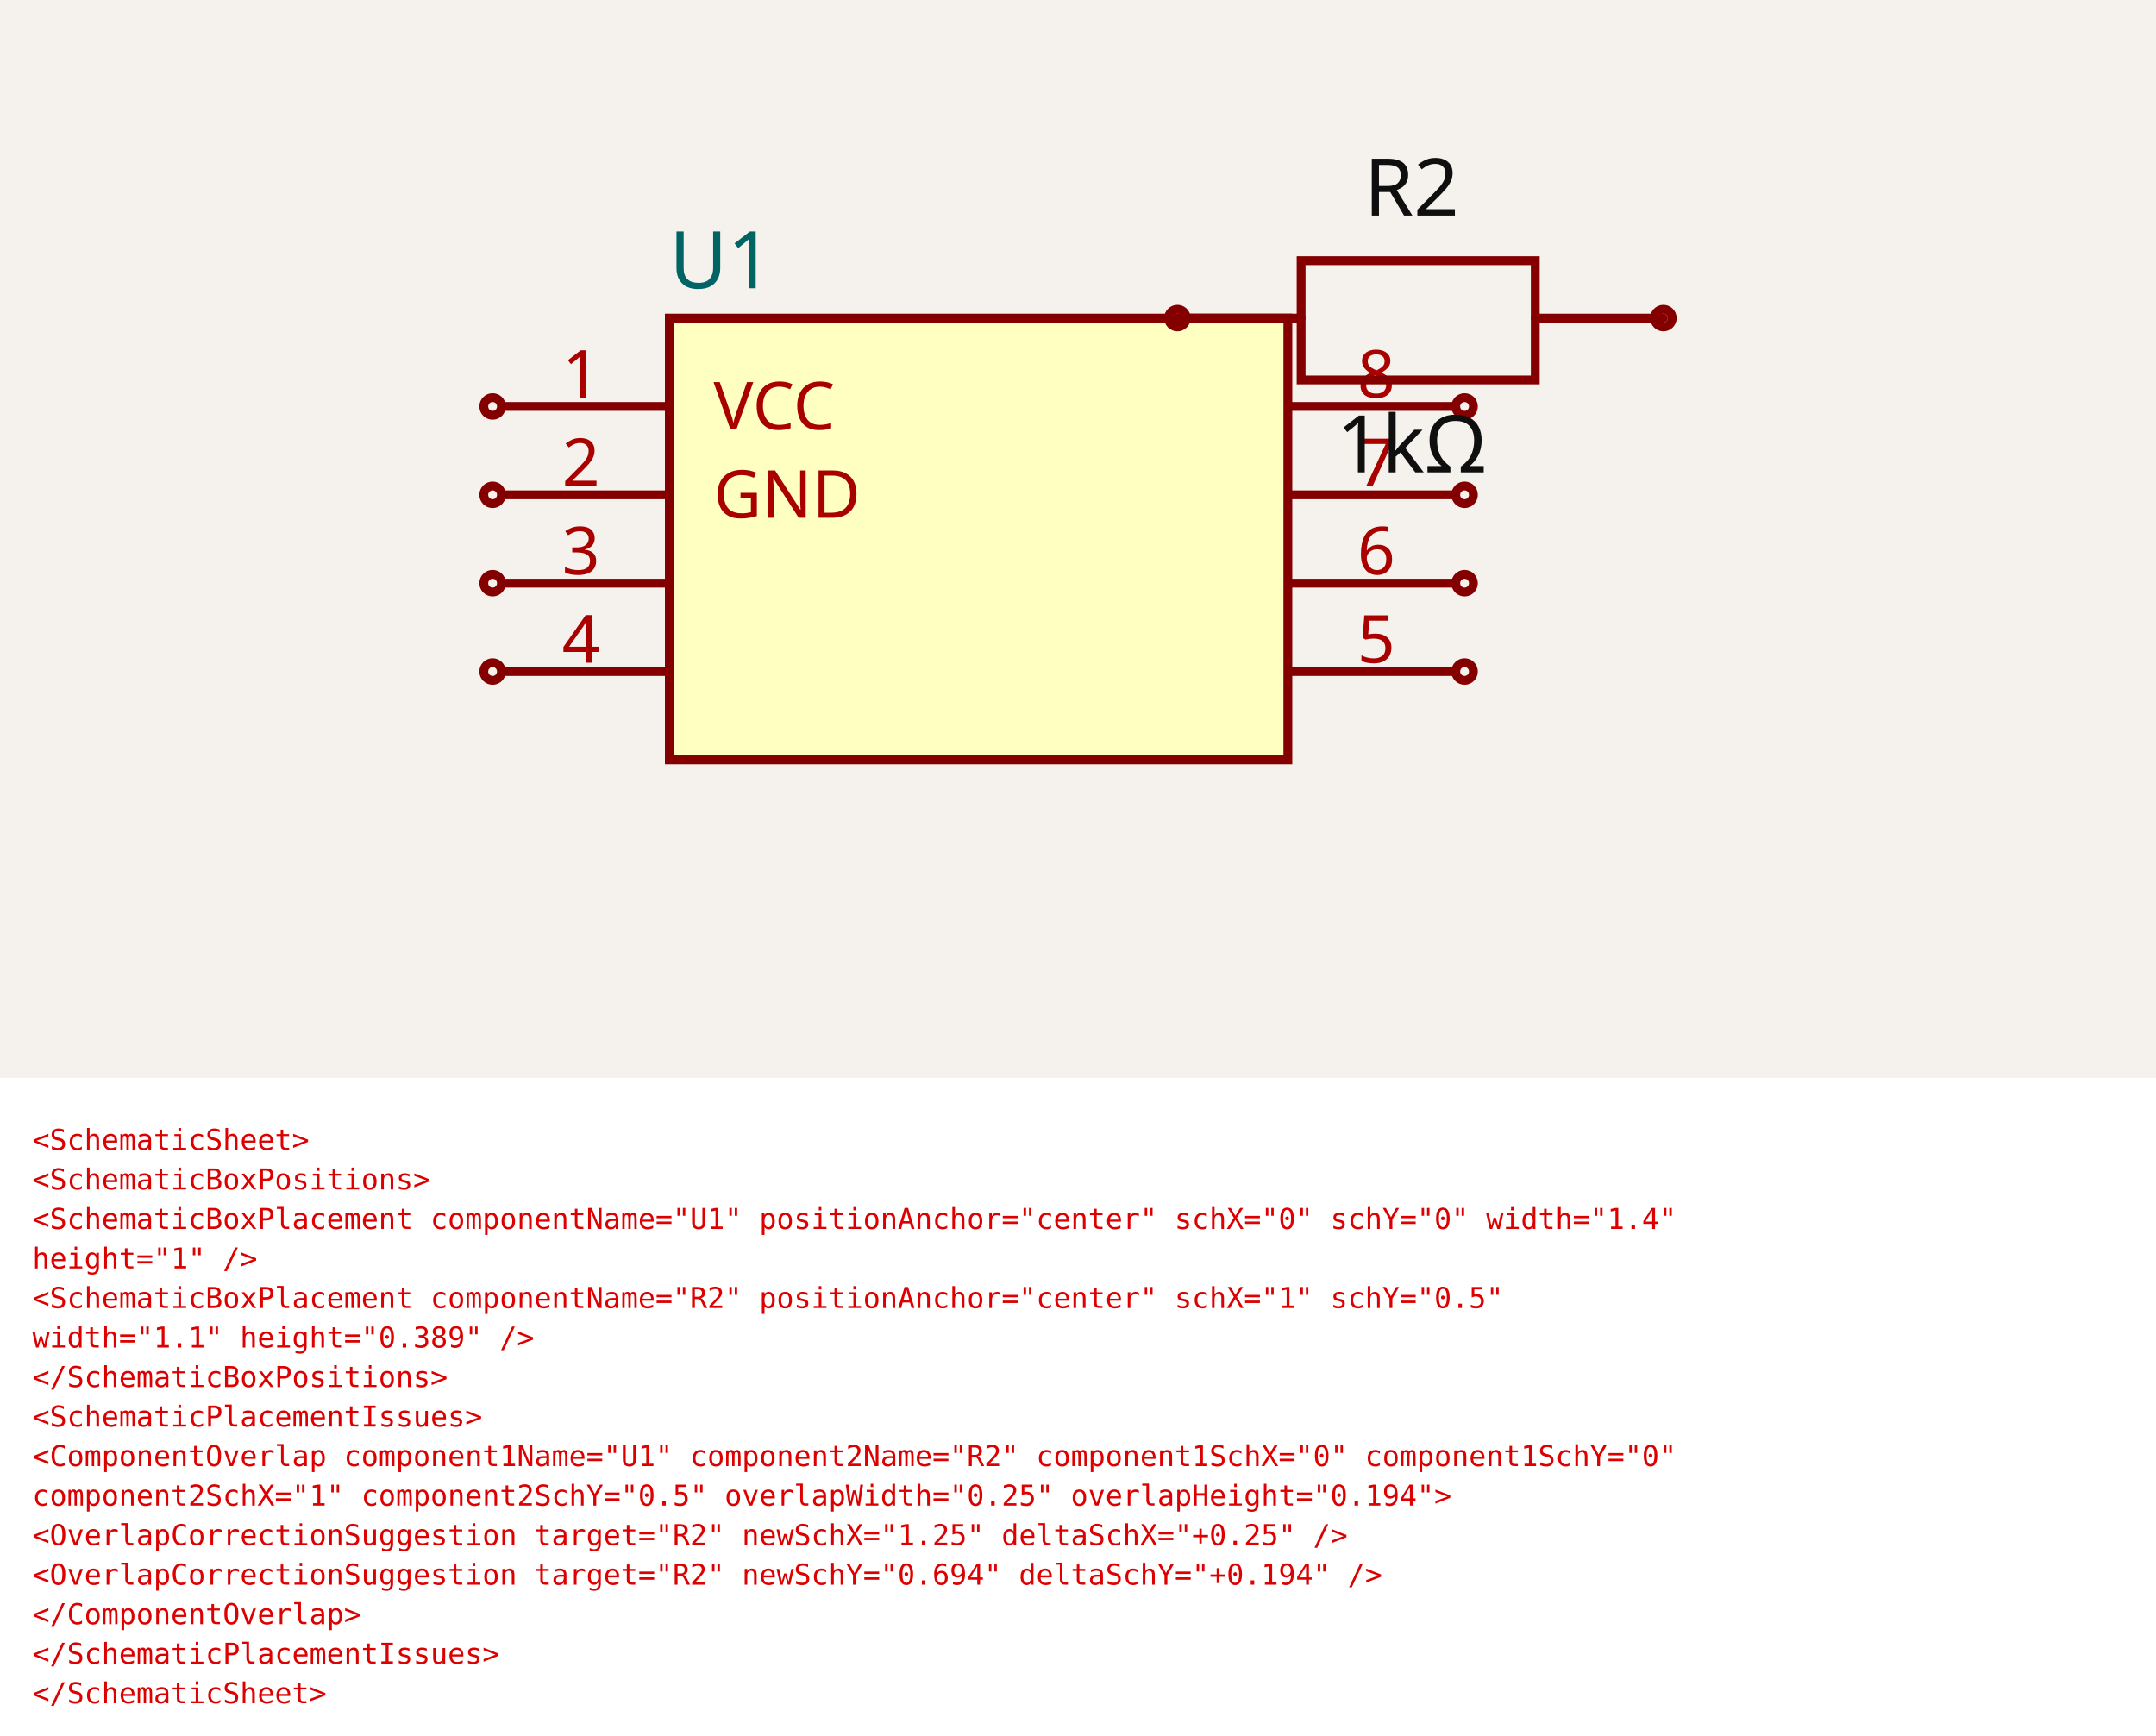
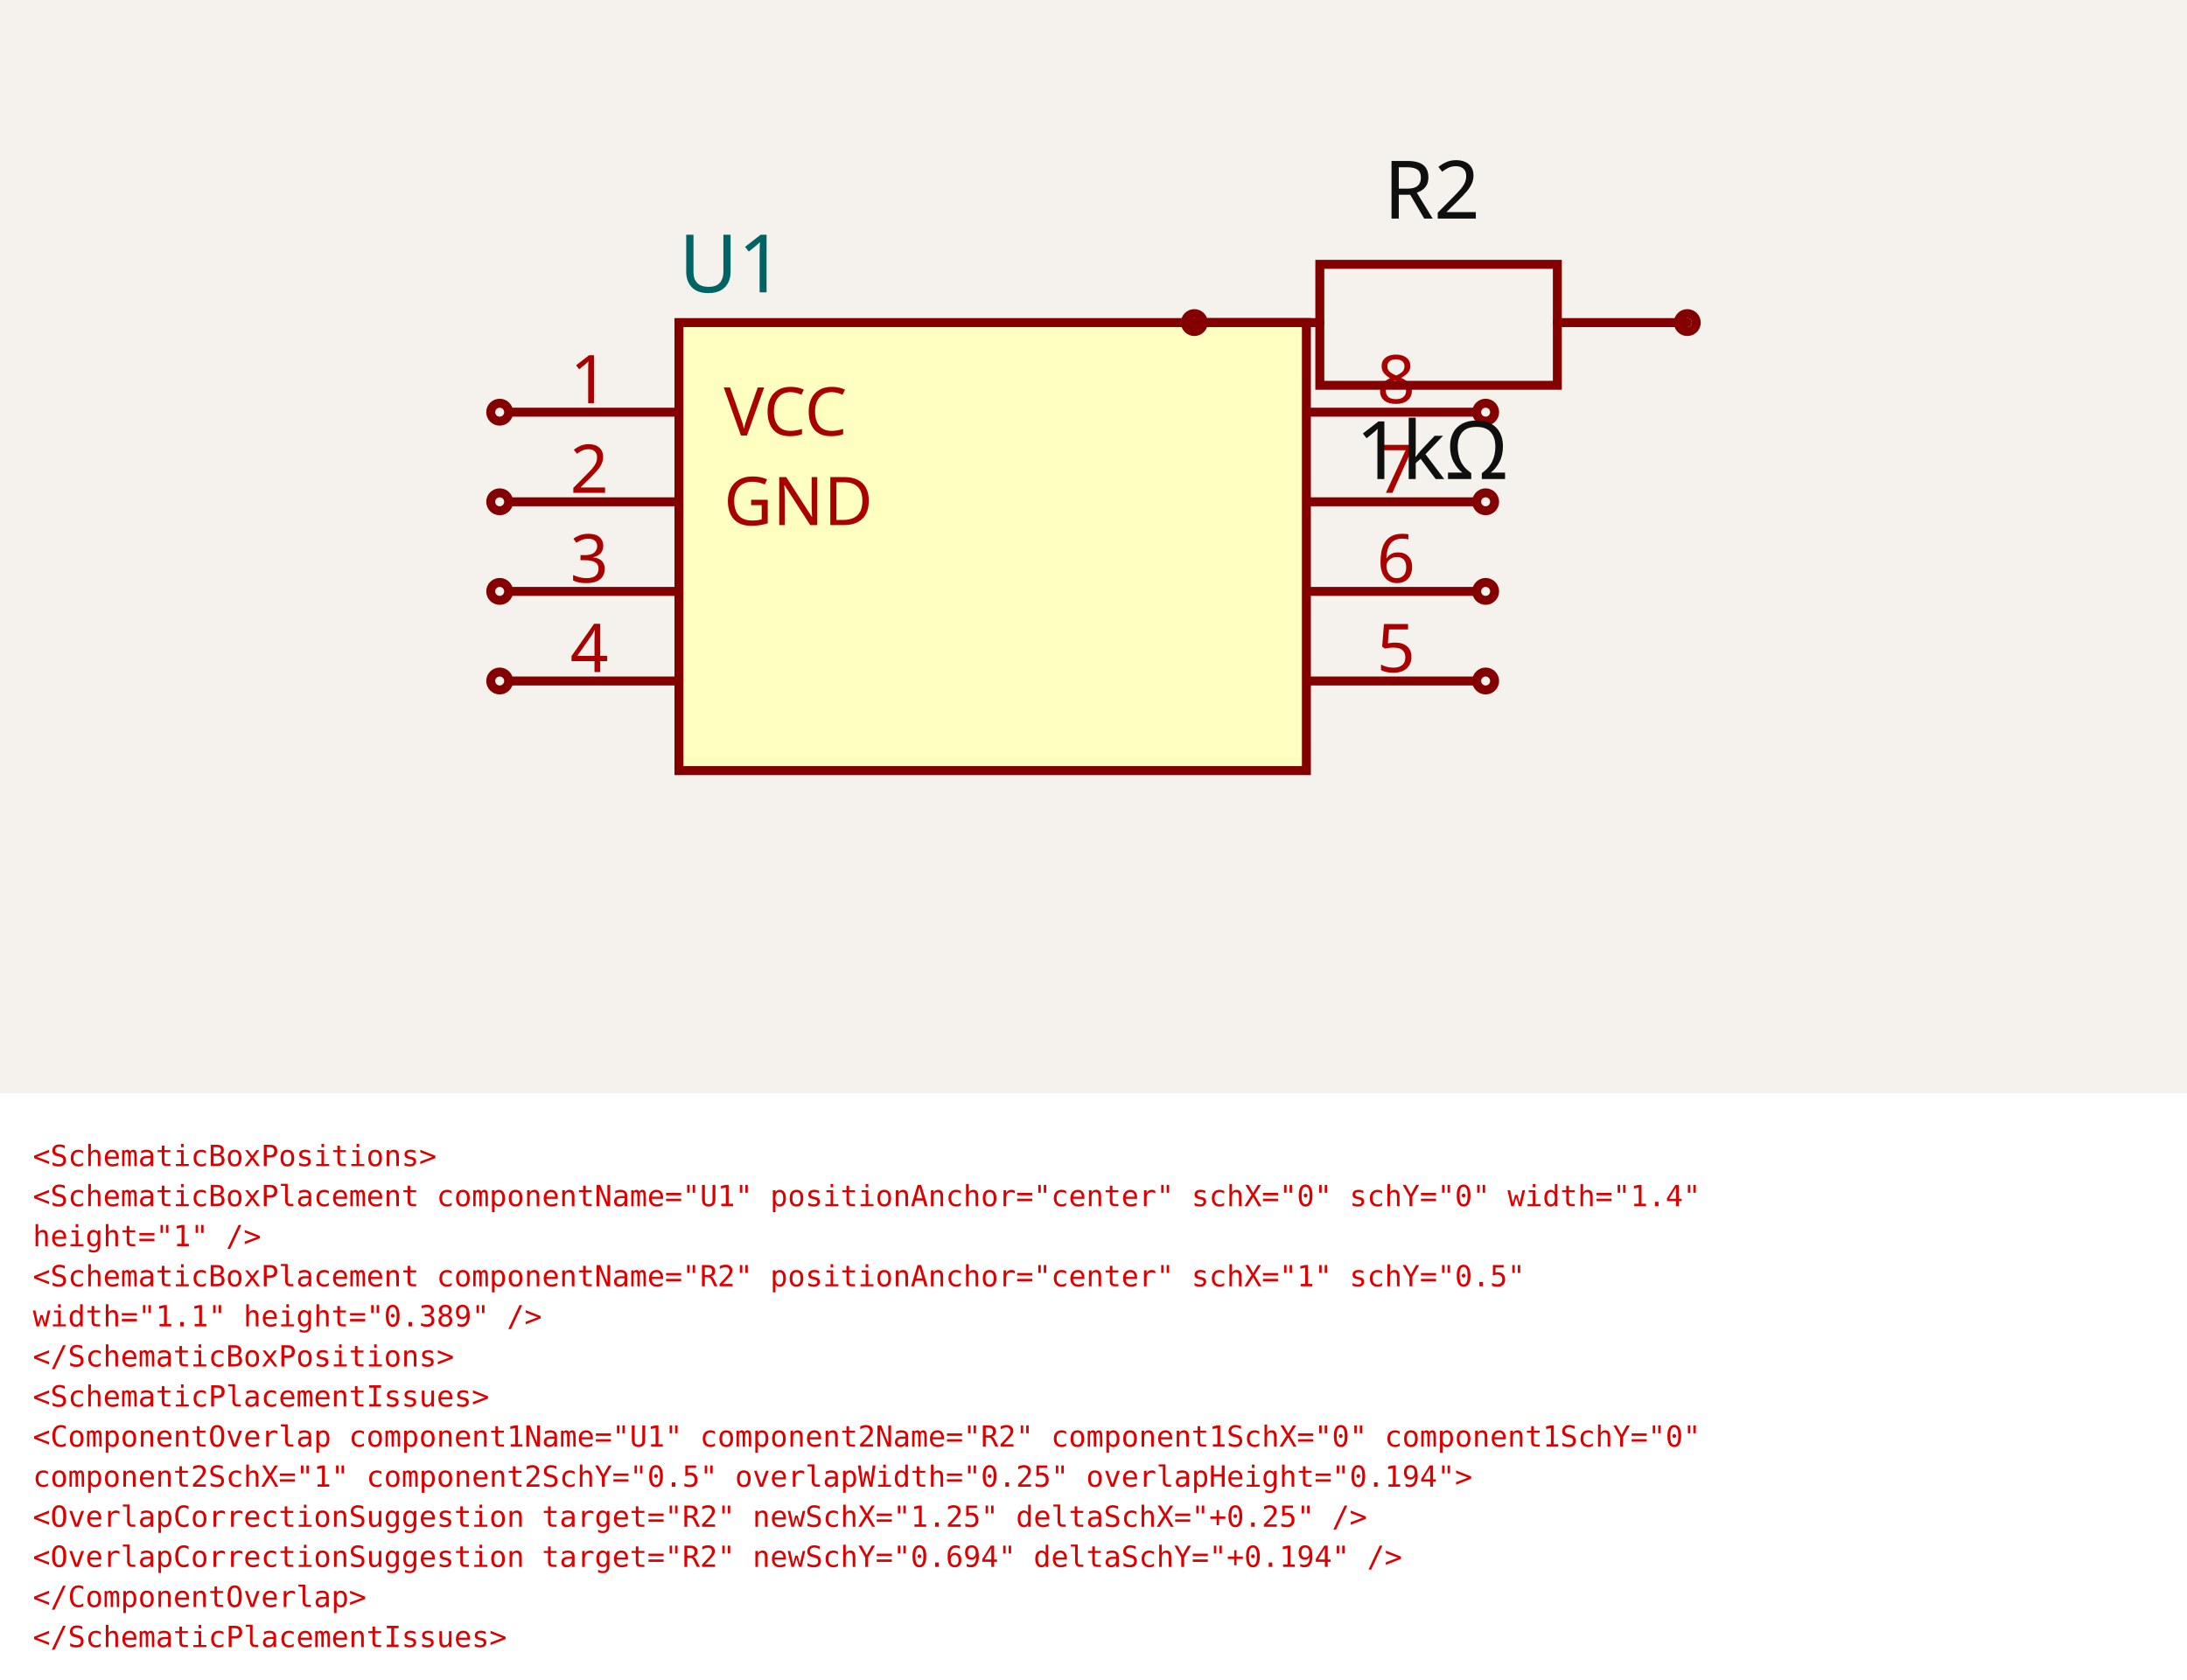
- <svg xmlns="http://www.w3.org/2000/svg" width="1200" height="966" viewBox="0 0 1200 966" role="img" aria-label="schematic analysis fixture">
+ <svg xmlns="http://www.w3.org/2000/svg" width="1200" height="922" viewBox="0 0 1200 922" role="img" aria-label="schematic analysis fixture">
  <g transform="translate(0, 0)">
    <style>
              .boundary { fill: rgb(245, 241, 237); }
              .schematic-boundary { fill: none; stroke: #fff; }
              .component { fill: none; stroke: rgb(132, 0, 0); }
              .chip { fill: rgb(255, 255, 194); stroke: rgb(132, 0, 0); }
              .component-pin { fill: none; stroke: rgb(132, 0, 0); }
              /* Basic per-trace hover fallback */
              .trace:hover {
                filter: invert(1);
              }
              .trace:hover .trace-crossing-outline {
                opacity: 0;
              }
              .trace:hover .trace-junction {
                filter: invert(1);
              }
              /* Net-hover highlighting: when a trace or its overlays are hovered,
                 invert color for all traces (base + overlays) sharing the same
                 subcircuit connectivity key. Also hide crossing outline during hover. */

              .text { font-family: sans-serif; fill: rgb(0, 150, 0); }
              .pin-number { fill: rgb(169, 0, 0); }
              .port-label { fill: rgb(0, 100, 100); }
              .component-name { fill: rgb(0, 100, 100); }

            </style>
    <rect class="boundary" x="0" y="0" width="1200" height="600" />
    <g class="sch-component" data-circuit-json-type="schematic_component" data-schematic-component-id="schematic_component_0">
      <rect class="component chip sch-component-body" x="372.541" y="177.049" width="344.262" height="245.902" stroke-width="4.918px" fill="rgb(255, 255, 194)" stroke="rgb(132, 0, 0)" />
      <rect class="component-overlay sch-component-overlay" x="372.541" y="177.049" width="344.262" height="245.902" fill="transparent" />
      <text class="sch-text" x="372.541" y="454.918" fill="#006464" text-anchor="start" dominant-baseline="middle" font-family="sans-serif" font-size="44.262px" transform="rotate(0, 372.541, 454.918)" />
      <text class="sch-text" x="372.541" y="145.082" fill="#006464" text-anchor="start" dominant-baseline="middle" font-family="sans-serif" font-size="44.262px" transform="rotate(0, 372.541, 145.082)">U1</text>
      <line class="component-pin sch-component-pin sch-port-line" x1="372.541" y1="226.23" x2="279.098" y2="226.23" stroke-width="4.918px" />
      <g class="sch-port" data-schematic-port-id="source_port_0">
        <circle class="component-pin sch-component-pin sch-port-terminal" cx="274.18" cy="226.23" r="4.918" stroke-width="4.918px" />
        <rect x="269.262" y="221.311" width="9.836" height="9.836" opacity="0" />
      </g>
      <text class="pin-number sch-pin-number" x="323.361" y="221.311" style="font-family: sans-serif;" fill="rgb(169, 0, 0)" text-anchor="middle" dominant-baseline="auto" font-size="36.885px" transform="">1</text>
      <text class="pin-number sch-pin-label" x="397.131" y="226.23" style="font-family: sans-serif;" fill="rgb(169, 0, 0)" text-anchor="start" dominant-baseline="middle" font-size="36.885px" transform="">VCC</text>
      <line class="component-pin sch-component-pin sch-port-line" x1="372.541" y1="275.41" x2="279.098" y2="275.41" stroke-width="4.918px" />
      <g class="sch-port" data-schematic-port-id="source_port_1">
        <circle class="component-pin sch-component-pin sch-port-terminal" cx="274.18" cy="275.41" r="4.918" stroke-width="4.918px" />
        <rect x="269.262" y="270.492" width="9.836" height="9.836" opacity="0" />
      </g>
      <text class="pin-number sch-pin-number" x="323.361" y="270.492" style="font-family: sans-serif;" fill="rgb(169, 0, 0)" text-anchor="middle" dominant-baseline="auto" font-size="36.885px" transform="">2</text>
      <text class="pin-number sch-pin-label" x="397.131" y="275.41" style="font-family: sans-serif;" fill="rgb(169, 0, 0)" text-anchor="start" dominant-baseline="middle" font-size="36.885px" transform="">GND</text>
      <line class="component-pin sch-component-pin sch-port-line" x1="372.541" y1="324.59" x2="279.098" y2="324.59" stroke-width="4.918px" />
      <g class="sch-port" data-schematic-port-id="source_port_2">
        <circle class="component-pin sch-component-pin sch-port-terminal" cx="274.18" cy="324.59" r="4.918" stroke-width="4.918px" />
        <rect x="269.262" y="319.672" width="9.836" height="9.836" opacity="0" />
      </g>
      <text class="pin-number sch-pin-number" x="323.361" y="319.672" style="font-family: sans-serif;" fill="rgb(169, 0, 0)" text-anchor="middle" dominant-baseline="auto" font-size="36.885px" transform="">3</text>
      <line class="component-pin sch-component-pin sch-port-line" x1="372.541" y1="373.77" x2="279.098" y2="373.77" stroke-width="4.918px" />
      <g class="sch-port" data-schematic-port-id="source_port_3">
        <circle class="component-pin sch-component-pin sch-port-terminal" cx="274.18" cy="373.77" r="4.918" stroke-width="4.918px" />
        <rect x="269.262" y="368.852" width="9.836" height="9.836" opacity="0" />
      </g>
      <text class="pin-number sch-pin-number" x="323.361" y="368.852" style="font-family: sans-serif;" fill="rgb(169, 0, 0)" text-anchor="middle" dominant-baseline="auto" font-size="36.885px" transform="">4</text>
      <line class="component-pin sch-component-pin sch-port-line" x1="716.803" y1="373.77" x2="810.246" y2="373.77" stroke-width="4.918px" />
      <g class="sch-port" data-schematic-port-id="source_port_4">
        <circle class="component-pin sch-component-pin sch-port-terminal" cx="815.164" cy="373.77" r="4.918" stroke-width="4.918px" />
        <rect x="810.246" y="368.852" width="9.836" height="9.836" opacity="0" />
      </g>
      <text class="pin-number sch-pin-number" x="765.984" y="368.852" style="font-family: sans-serif;" fill="rgb(169, 0, 0)" text-anchor="middle" dominant-baseline="auto" font-size="36.885px" transform="">5</text>
      <line class="component-pin sch-component-pin sch-port-line" x1="716.803" y1="324.59" x2="810.246" y2="324.59" stroke-width="4.918px" />
      <g class="sch-port" data-schematic-port-id="source_port_5">
        <circle class="component-pin sch-component-pin sch-port-terminal" cx="815.164" cy="324.59" r="4.918" stroke-width="4.918px" />
        <rect x="810.246" y="319.672" width="9.836" height="9.836" opacity="0" />
      </g>
      <text class="pin-number sch-pin-number" x="765.984" y="319.672" style="font-family: sans-serif;" fill="rgb(169, 0, 0)" text-anchor="middle" dominant-baseline="auto" font-size="36.885px" transform="">6</text>
      <line class="component-pin sch-component-pin sch-port-line" x1="716.803" y1="275.41" x2="810.246" y2="275.41" stroke-width="4.918px" />
      <g class="sch-port" data-schematic-port-id="source_port_6">
        <circle class="component-pin sch-component-pin sch-port-terminal" cx="815.164" cy="275.41" r="4.918" stroke-width="4.918px" />
        <rect x="810.246" y="270.492" width="9.836" height="9.836" opacity="0" />
      </g>
      <text class="pin-number sch-pin-number" x="765.984" y="270.492" style="font-family: sans-serif;" fill="rgb(169, 0, 0)" text-anchor="middle" dominant-baseline="auto" font-size="36.885px" transform="">7</text>
      <line class="component-pin sch-component-pin sch-port-line" x1="716.803" y1="226.23" x2="810.246" y2="226.23" stroke-width="4.918px" />
      <g class="sch-port" data-schematic-port-id="source_port_7">
        <circle class="component-pin sch-component-pin sch-port-terminal" cx="815.164" cy="226.23" r="4.918" stroke-width="4.918px" />
        <rect x="810.246" y="221.311" width="9.836" height="9.836" opacity="0" />
      </g>
      <text class="pin-number sch-pin-number" x="765.984" y="221.311" style="font-family: sans-serif;" fill="rgb(169, 0, 0)" text-anchor="middle" dominant-baseline="auto" font-size="36.885px" transform="">8</text>
    </g>
    <g class="sch-component" data-circuit-json-type="schematic_component" data-schematic-component-id="schematic_component_1">
      <rect class="component-overlay sch-component-overlay" x="655.328" y="145.082" width="270.492" height="66.393" fill="transparent" />
      <path class="sch-component-symbol-path" d="M 655.328 177.049 L 724.18 177.049" stroke="rgb(132, 0, 0)" fill="none" stroke-width="4.918px" stroke-linecap="round" />
      <path class="sch-component-symbol-path" d="M 854.508 177.049 L 925.82 177.049" stroke="rgb(132, 0, 0)" fill="none" stroke-width="4.918px" stroke-linecap="round" />
      <path class="sch-component-symbol-path" d="M 790.574 145.082 L 854.508 145.082 L 854.508 211.475 L 724.18 211.475 L 724.18 145.082 L 790.574 145.082" stroke="rgb(132, 0, 0)" fill="none" stroke-width="4.918px" stroke-linecap="round" />
      <text class="sch-component-name sch-component-text" x="785.656" y="132.921" stroke="rgb(245, 241, 237)" stroke-width="4.918px" paint-order="stroke" fill="rgb(15, 15, 15)" font-family="sans-serif" text-anchor="middle" dominant-baseline="ideographic" font-size="44.262px">R2</text>
      <text class="sch-component-text" x="785.656" y="228.555" fill="rgb(15, 15, 15)" font-family="sans-serif" text-anchor="middle" dominant-baseline="hanging" font-size="44.262px">1kΩ</text>
      <circle class="component-pin sch-component-pin" cx="655.328" cy="177.049" r="4.918px" stroke-width="4.918px" fill="none" stroke="rgb(132, 0, 0)" />
      <circle class="component-pin sch-component-pin" cx="925.82" cy="177.049" r="4.918px" stroke-width="4.918px" fill="none" stroke="rgb(132, 0, 0)" />
    </g>
    <g class="schematic-port-hover sch-port-hover" data-schematic-port-id="source_port_0">
      <circle cx="274.18" cy="226.23" r="9.836" fill="red" opacity="0" />
    </g>
    <g class="schematic-port-hover sch-port-hover" data-schematic-port-id="source_port_1">
      <circle cx="274.18" cy="275.41" r="9.836" fill="red" opacity="0" />
    </g>
    <g class="schematic-port-hover sch-port-hover" data-schematic-port-id="source_port_2">
      <circle cx="274.18" cy="324.59" r="9.836" fill="red" opacity="0" />
    </g>
    <g class="schematic-port-hover sch-port-hover" data-schematic-port-id="source_port_3">
      <circle cx="274.18" cy="373.77" r="9.836" fill="red" opacity="0" />
    </g>
    <g class="schematic-port-hover sch-port-hover" data-schematic-port-id="source_port_4">
      <circle cx="815.164" cy="373.77" r="9.836" fill="red" opacity="0" />
    </g>
    <g class="schematic-port-hover sch-port-hover" data-schematic-port-id="source_port_5">
      <circle cx="815.164" cy="324.59" r="9.836" fill="red" opacity="0" />
    </g>
    <g class="schematic-port-hover sch-port-hover" data-schematic-port-id="source_port_6">
      <circle cx="815.164" cy="275.41" r="9.836" fill="red" opacity="0" />
    </g>
    <g class="schematic-port-hover sch-port-hover" data-schematic-port-id="source_port_7">
      <circle cx="815.164" cy="226.23" r="9.836" fill="red" opacity="0" />
    </g>
    <g class="schematic-port-hover sch-port-hover" data-schematic-port-id="source_port_8">
      <circle cx="655.328" cy="177.049" r="9.836" fill="red" opacity="0" />
    </g>
    <g class="schematic-port-hover sch-port-hover" data-schematic-port-id="source_port_9">
      <circle cx="925.82" cy="177.049" r="9.836" fill="red" opacity="0" />
    </g>
  </g>
  <g transform="translate(0, 600) scale(1, 1) translate(0, 0)">
    <rect width="100%" height="100%" fill="#fff" />
    <text x="18" y="40" fill="#d00" font-family="Menlo, Consolas, monospace" font-size="16">
-       <tspan x="18" dy="0">&lt;SchematicSheet&gt;</tspan>
-       <tspan x="18" dy="22">&lt;SchematicBoxPositions&gt;</tspan>
+       <tspan x="18" dy="0">&lt;SchematicBoxPositions&gt;</tspan>
      <tspan x="18" dy="22">&lt;SchematicBoxPlacement componentName="U1" positionAnchor="center" schX="0" schY="0" width="1.4"</tspan>
      <tspan x="18" dy="22">  height="1" /&gt;</tspan>
      <tspan x="18" dy="22">&lt;SchematicBoxPlacement componentName="R2" positionAnchor="center" schX="1" schY="0.5"</tspan>
      <tspan x="18" dy="22">  width="1.1" height="0.389" /&gt;</tspan>
      <tspan x="18" dy="22">&lt;/SchematicBoxPositions&gt;</tspan>
      <tspan x="18" dy="22">&lt;SchematicPlacementIssues&gt;</tspan>
      <tspan x="18" dy="22">&lt;ComponentOverlap component1Name="U1" component2Name="R2" component1SchX="0" component1SchY="0"</tspan>
      <tspan x="18" dy="22">  component2SchX="1" component2SchY="0.5" overlapWidth="0.25" overlapHeight="0.194"&gt;</tspan>
      <tspan x="18" dy="22">&lt;OverlapCorrectionSuggestion target="R2" newSchX="1.25" deltaSchX="+0.25" /&gt;</tspan>
      <tspan x="18" dy="22">&lt;OverlapCorrectionSuggestion target="R2" newSchY="0.694" deltaSchY="+0.194" /&gt;</tspan>
      <tspan x="18" dy="22">&lt;/ComponentOverlap&gt;</tspan>
      <tspan x="18" dy="22">&lt;/SchematicPlacementIssues&gt;</tspan>
-       <tspan x="18" dy="22">&lt;/SchematicSheet&gt;</tspan>
    </text>
  </g>
</svg>
